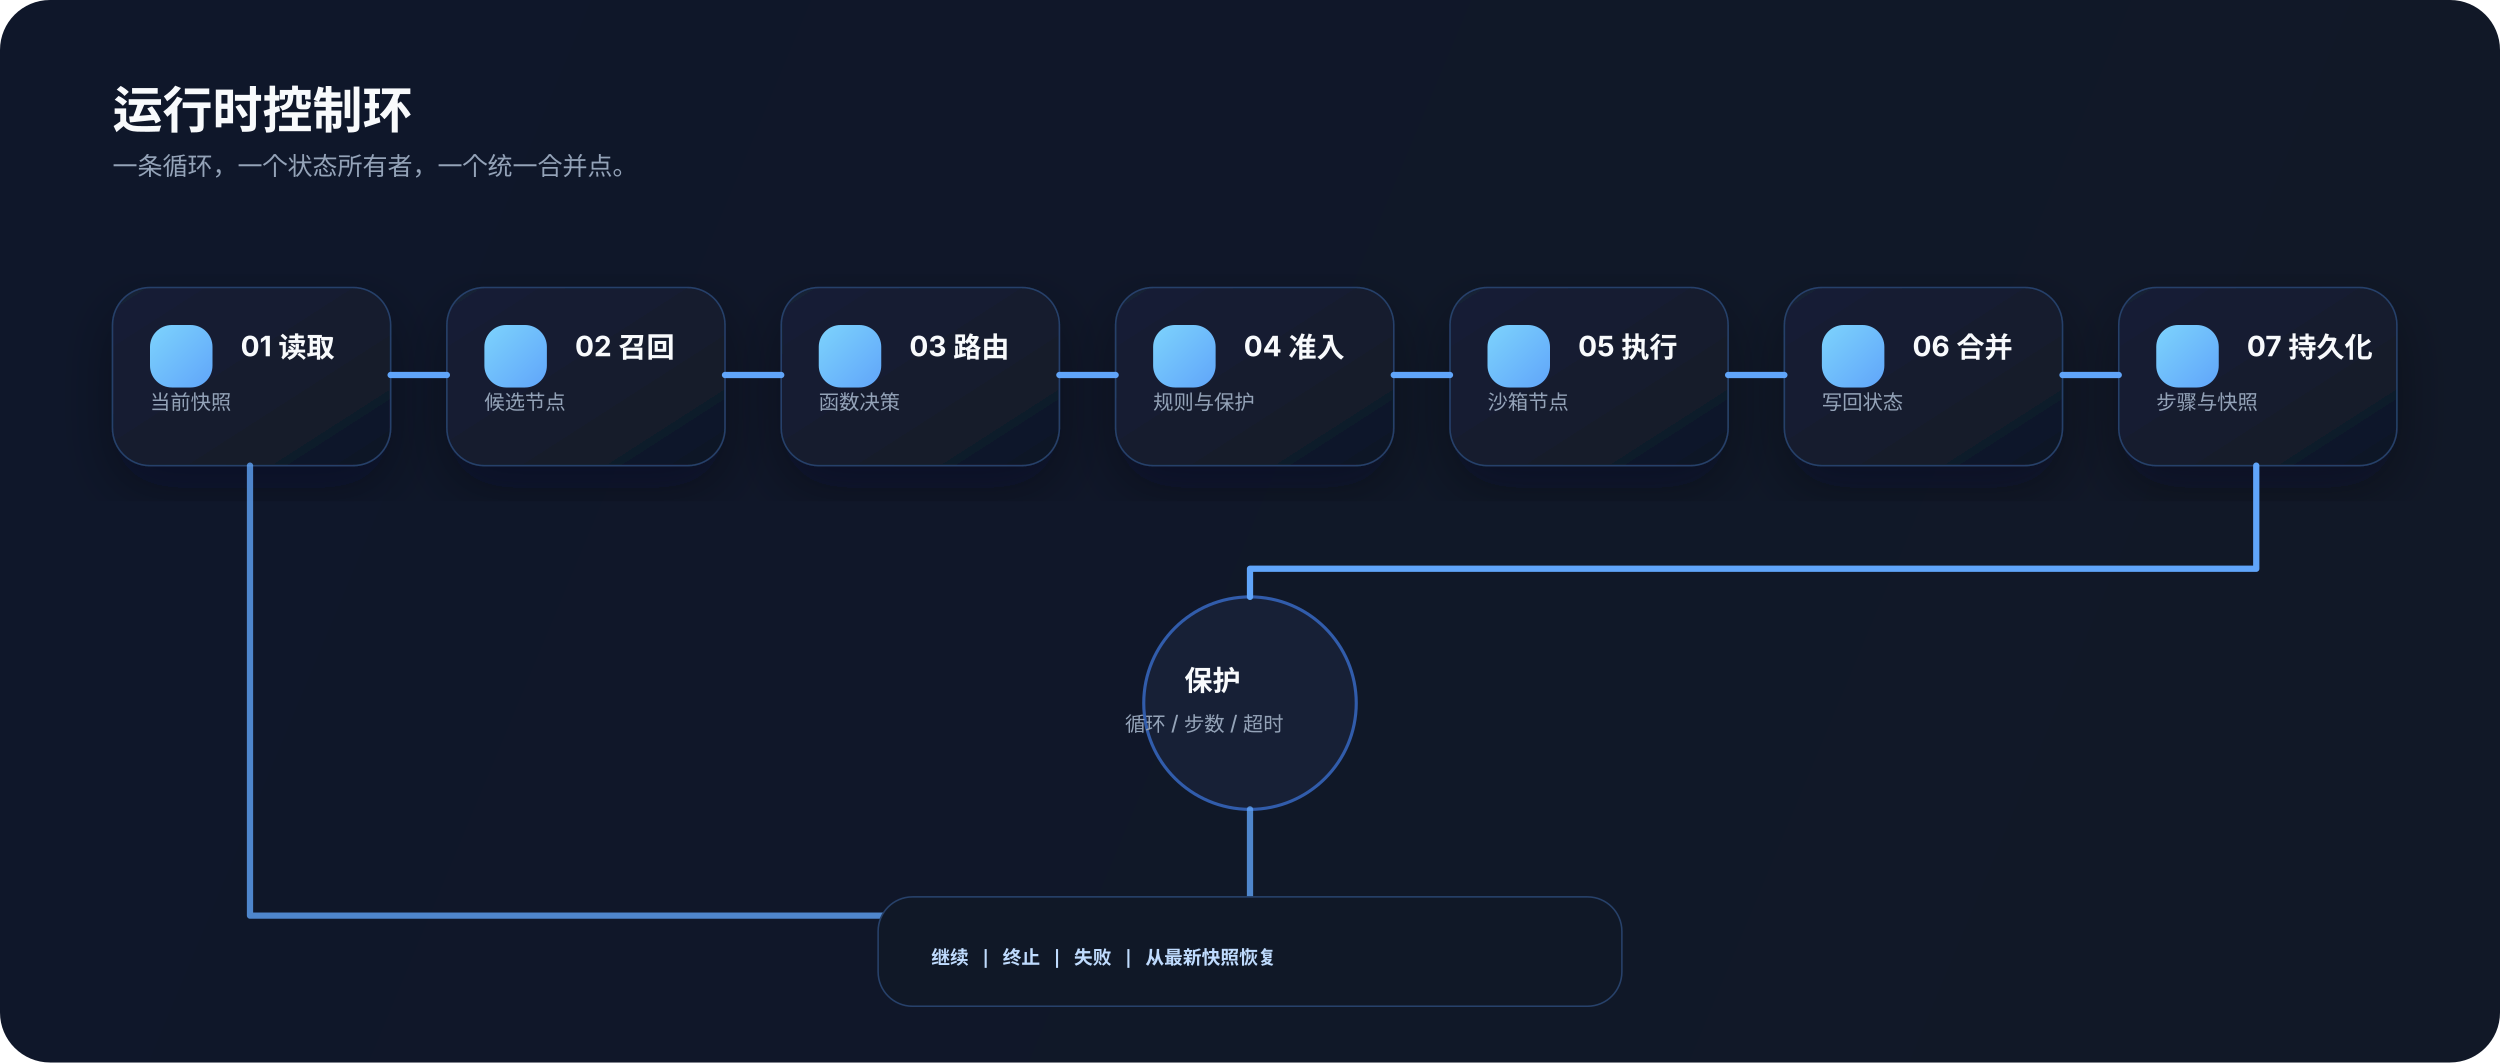
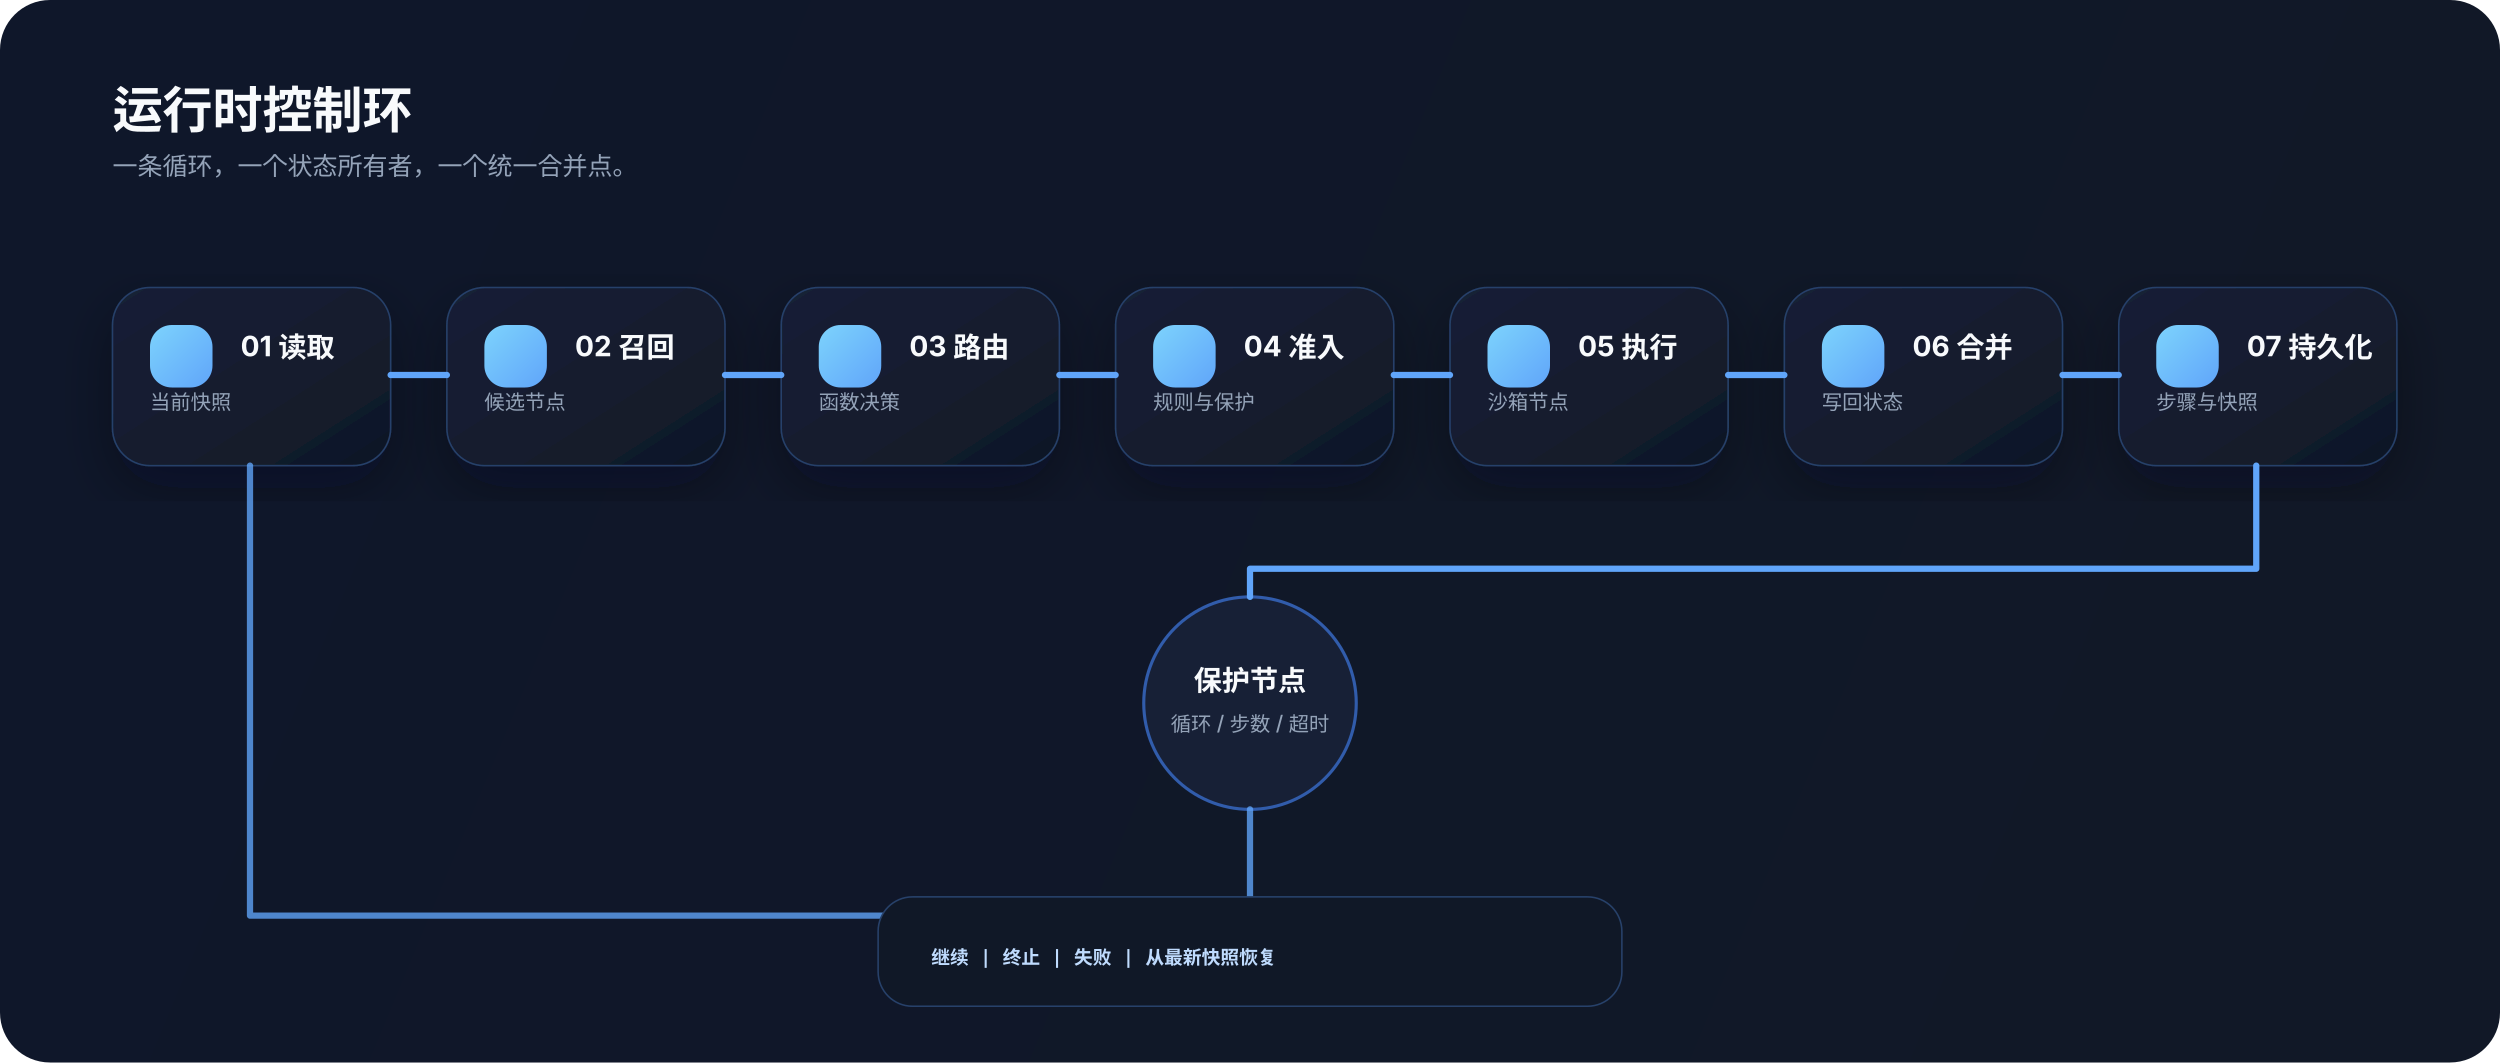
<svg xmlns="http://www.w3.org/2000/svg" width="1600" height="680" viewBox="0 0 1600 680" fill="none">
  <defs>
    <linearGradient id="bg" x1="80" y1="40" x2="1520" y2="640" gradientUnits="userSpaceOnUse">
      <stop stop-color="#0F172A" />
      <stop offset="1" stop-color="#111827" />
    </linearGradient>
    <linearGradient id="card" x1="0" y1="0" x2="1" y2="1">
      <stop stop-color="#172036" />
      <stop offset="1" stop-color="#101827" />
    </linearGradient>
    <linearGradient id="accent" x1="0" y1="0" x2="1" y2="1">
      <stop stop-color="#7DD3FC" />
      <stop offset="1" stop-color="#60A5FA" />
    </linearGradient>
    <filter id="shadow" x="-20%" y="-20%" width="140%" height="140%">
      <feDropShadow dx="0" dy="14" stdDeviation="18" flood-color="#020617" flood-opacity="0.34" />
    </filter>
    <style>
      .title { font: 700 32px -apple-system, BlinkMacSystemFont, "PingFang SC", "Microsoft YaHei", sans-serif; fill: #F8FAFC; }
      .sub { font: 500 16px -apple-system, BlinkMacSystemFont, "PingFang SC", "Microsoft YaHei", sans-serif; fill: #94A3B8; }
      .step { font: 700 18px -apple-system, BlinkMacSystemFont, "PingFang SC", "Microsoft YaHei", sans-serif; fill: #F8FAFC; }
      .meta { font: 500 13px -apple-system, BlinkMacSystemFont, "PingFang SC", "Microsoft YaHei", sans-serif; fill: #94A3B8; }
      .code { font: 600 12px ui-monospace, SFMono-Regular, Menlo, monospace; fill: #BFDBFE; }
    </style>
  </defs>
  <rect width="1600" height="680" rx="32" fill="url(#bg)" />
  <text x="72" y="82" class="title">运行时控制环</text>
  <text x="72" y="112" class="sub">一条循环，一个状态所有者，一个统一合并点。</text>
  <rect x="72" y="184" width="178" height="114" rx="24" fill="url(#card)" stroke="#27416A" filter="url(#shadow)" />
  <rect x="96" y="208" width="40" height="40" rx="14" fill="url(#accent)" />
  <text x="154" y="228" class="step">01 读取</text>
  <text x="96" y="262" class="meta">当前快照</text>
  <rect x="286" y="184" width="178" height="114" rx="24" fill="url(#card)" stroke="#27416A" filter="url(#shadow)" />
  <rect x="310" y="208" width="40" height="40" rx="14" fill="url(#accent)" />
  <text x="368" y="228" class="step">02 召回</text>
  <text x="310" y="262" class="meta">候选节点</text>
  <rect x="500" y="184" width="178" height="114" rx="24" fill="url(#card)" stroke="#27416A" filter="url(#shadow)" />
  <rect x="524" y="208" width="40" height="40" rx="14" fill="url(#accent)" />
  <text x="582" y="228" class="step">03 路由</text>
  <text x="524" y="262" class="meta">函数决策</text>
  <rect x="714" y="184" width="178" height="114" rx="24" fill="url(#card)" stroke="#27416A" filter="url(#shadow)" />
  <rect x="738" y="208" width="40" height="40" rx="14" fill="url(#accent)" />
  <text x="796" y="228" class="step">04 准入</text>
  <text x="738" y="262" class="meta">规则与保护</text>
  <rect x="928" y="184" width="178" height="114" rx="24" fill="url(#card)" stroke="#27416A" filter="url(#shadow)" />
  <rect x="952" y="208" width="40" height="40" rx="14" fill="url(#accent)" />
  <text x="1010" y="228" class="step">05 执行</text>
  <text x="952" y="262" class="meta">沙箱节点</text>
  <rect x="1142" y="184" width="178" height="114" rx="24" fill="url(#card)" stroke="#27416A" filter="url(#shadow)" />
  <rect x="1166" y="208" width="40" height="40" rx="14" fill="url(#accent)" />
  <text x="1224" y="228" class="step">06 合并</text>
  <text x="1166" y="262" class="meta">写回状态</text>
  <rect x="1356" y="184" width="178" height="114" rx="24" fill="url(#card)" stroke="#27416A" filter="url(#shadow)" />
  <rect x="1380" y="208" width="40" height="40" rx="14" fill="url(#accent)" />
  <text x="1438" y="228" class="step">07 持久化</text>
  <text x="1380" y="262" class="meta">步骤与快照</text>
  <path d="M250 240H286M464 240H500M678 240H714M892 240H928M1106 240H1142M1320 240H1356" stroke="#60A5FA" stroke-width="4" stroke-linecap="round" />
  <circle cx="800" cy="450" r="68" fill="#172036" stroke="#315CAB" stroke-width="2" />
-   <text x="758" y="442" class="step">保护</text>
-   <text x="720" y="468" class="meta">循环 / 步数 / 超时</text>
+   <text x="800" y="442" class="step" text-anchor="middle">保护节点</text>
+   <text x="800" y="468" class="meta" text-anchor="middle">循环 / 步数 / 超时</text>
  <path d="M1444 298V364H800V382" stroke="#60A5FA" stroke-width="4" stroke-linecap="round" stroke-linejoin="round" />
  <path d="M800 518V586H160V298" stroke="#60A5FA" stroke-width="4" stroke-linecap="round" stroke-linejoin="round" opacity="0.78" />
  <rect x="562" y="574" width="476" height="70" rx="22" fill="#101827" stroke="#27416A" />
  <text x="596" y="617" class="code">继续 | 终止 | 失败 | 从最新快照恢复</text>
</svg>
